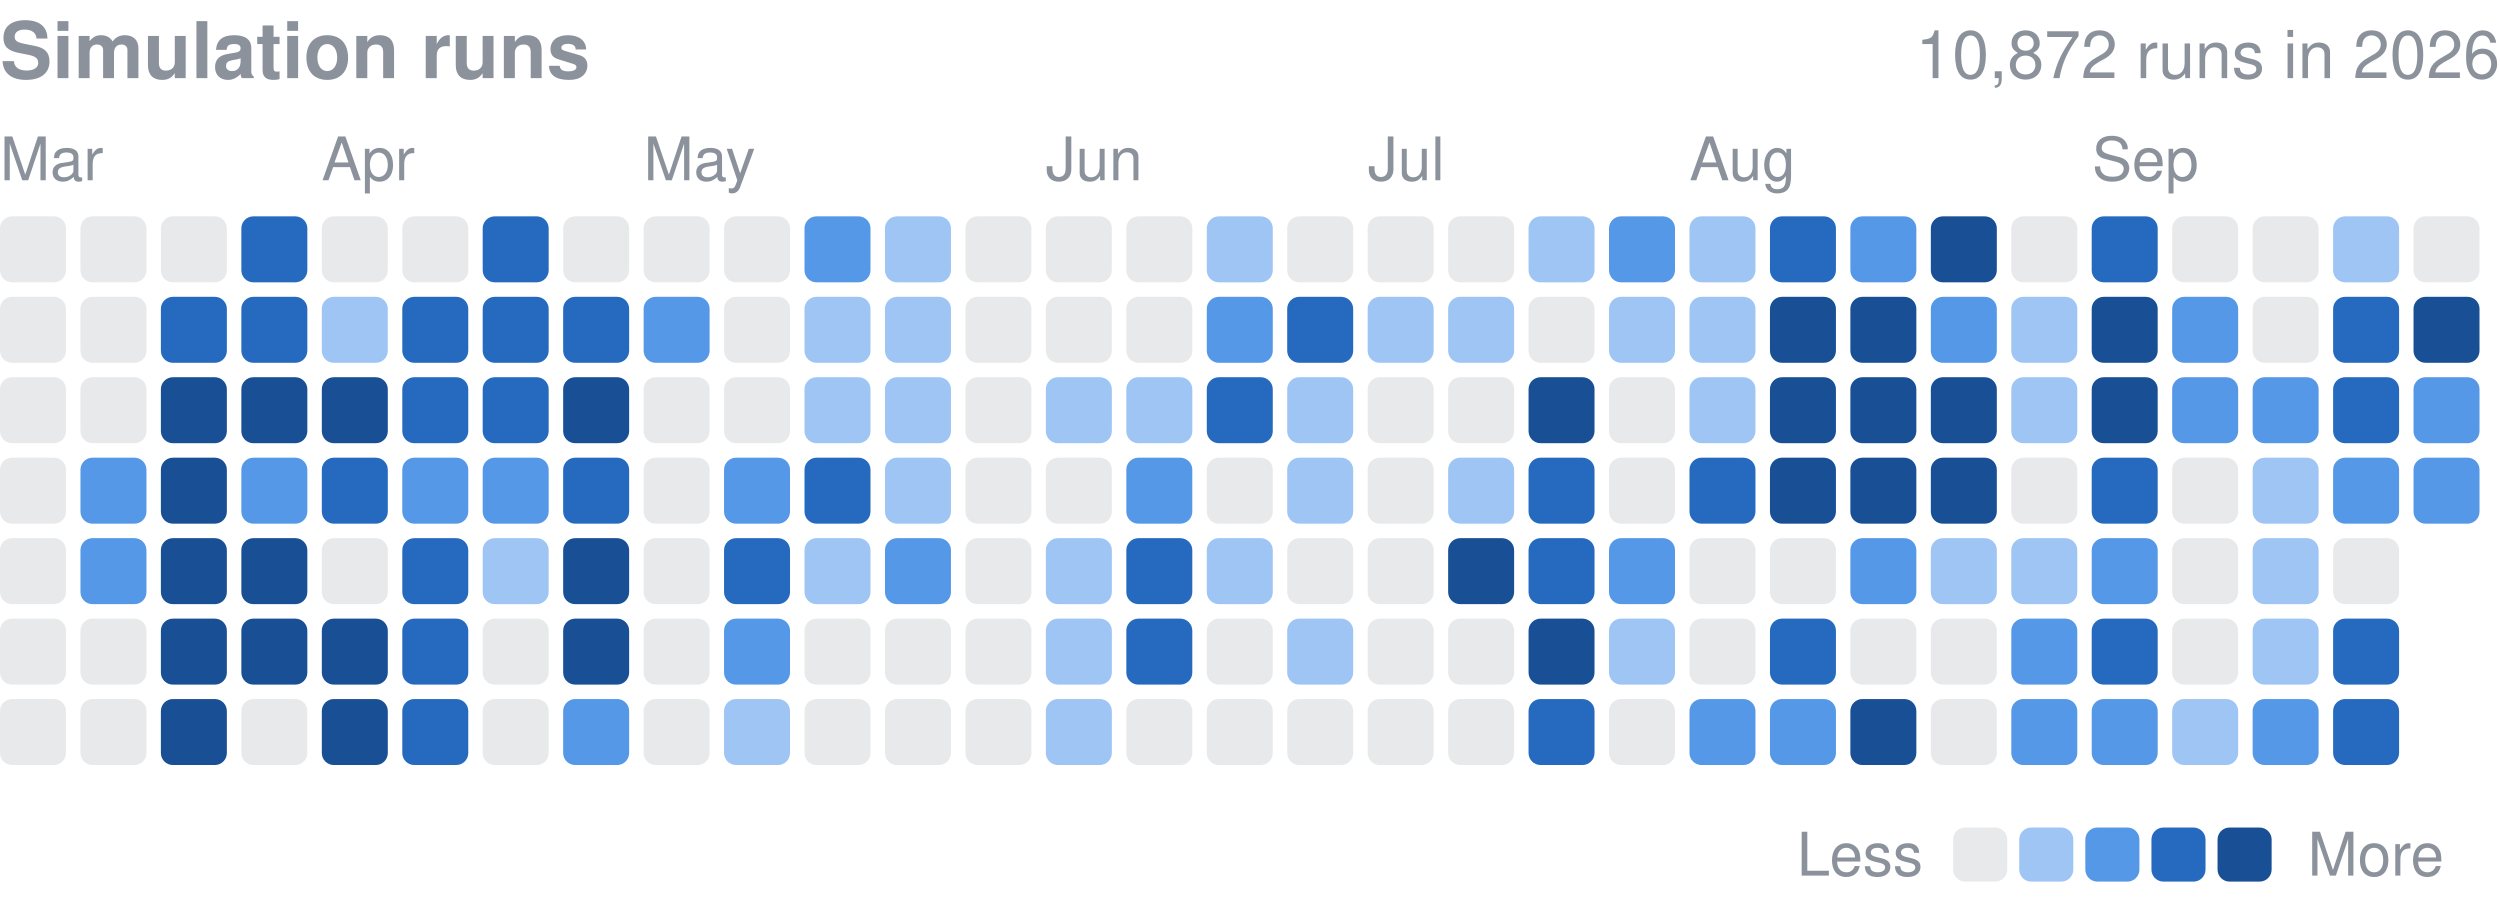
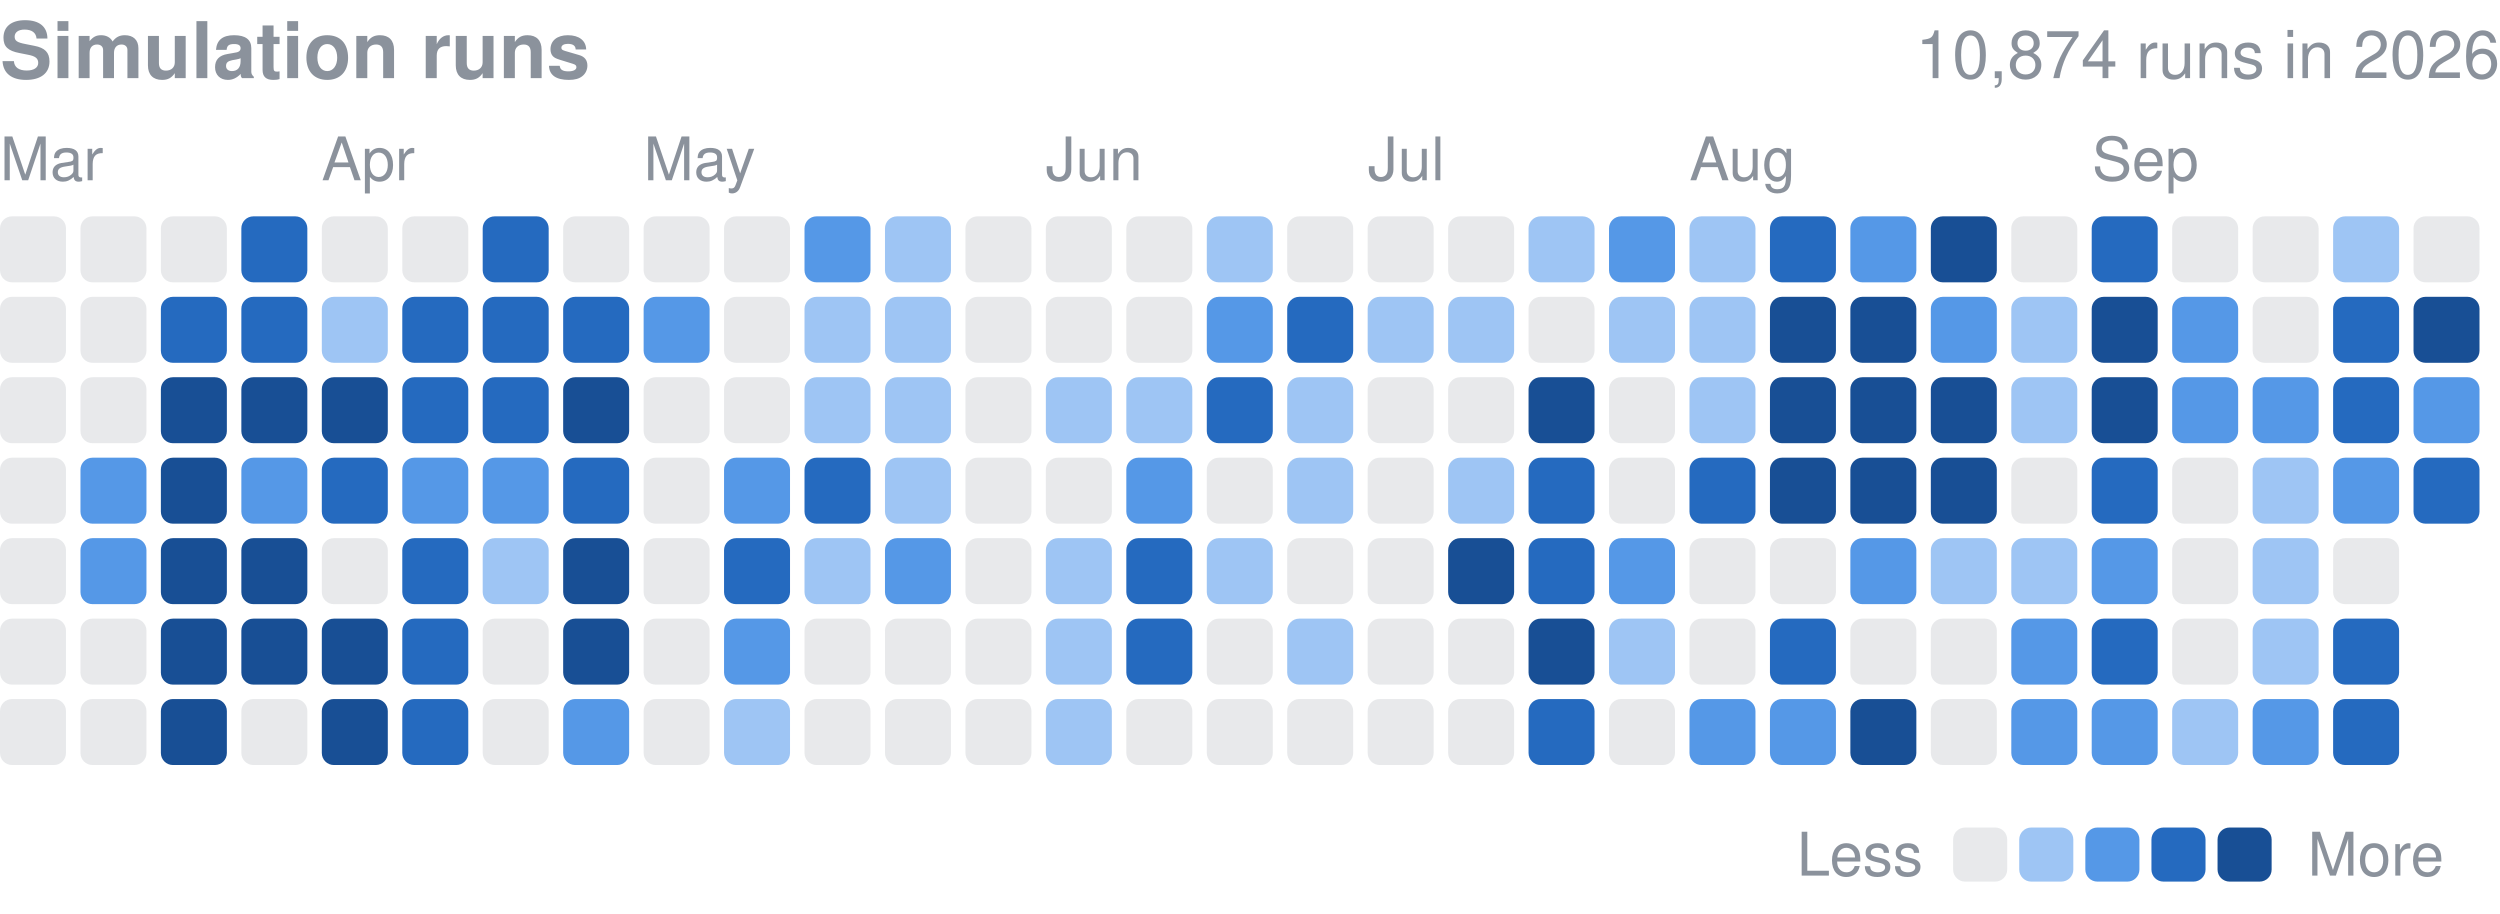
<svg xmlns="http://www.w3.org/2000/svg" width="416" height="152" viewBox="0 0 416 152" role="img" aria-label="Finished simulation runs per day in 2026">
  <style>text{font-family:-apple-system,BlinkMacSystemFont,"Segoe UI",Helvetica,Arial,sans-serif}</style>
  <text x="0" y="13" font-size="13" font-weight="600" fill="#8b929c">Simulation runs</text>
-   <text x="416" y="13" font-size="11" fill="#8b929c" text-anchor="end">10,872 runs in 2026</text>
+   <text x="416" y="13" font-size="11" fill="#8b929c" text-anchor="end">10,874 runs in 2026</text>
  <text x="0.0" y="30" font-size="10" fill="#8b929c">Mar</text>
  <text x="53.5" y="30" font-size="10" fill="#8b929c">Apr</text>
  <text x="107.1" y="30" font-size="10" fill="#8b929c">May</text>
  <text x="174.0" y="30" font-size="10" fill="#8b929c">Jun</text>
  <text x="227.6" y="30" font-size="10" fill="#8b929c">Jul</text>
  <text x="281.1" y="30" font-size="10" fill="#8b929c">Aug</text>
  <text x="348.1" y="30" font-size="10" fill="#8b929c">Sep</text>
  <rect x="0.00" y="36.00" width="10.98" height="10.98" rx="2.0" fill="#8b929c" opacity="0.2" />
  <rect x="0.00" y="49.39" width="10.98" height="10.98" rx="2.0" fill="#8b929c" opacity="0.2" />
  <rect x="0.00" y="62.77" width="10.98" height="10.98" rx="2.0" fill="#8b929c" opacity="0.2" />
  <rect x="0.00" y="76.16" width="10.98" height="10.98" rx="2.0" fill="#8b929c" opacity="0.2" />
  <rect x="0.00" y="89.55" width="10.98" height="10.98" rx="2.0" fill="#8b929c" opacity="0.2" />
  <rect x="0.00" y="102.94" width="10.98" height="10.98" rx="2.0" fill="#8b929c" opacity="0.2" />
  <rect x="0.00" y="116.32" width="10.98" height="10.98" rx="2.0" fill="#8b929c" opacity="0.2" />
  <rect x="13.39" y="36.00" width="10.98" height="10.98" rx="2.0" fill="#8b929c" opacity="0.2" />
  <rect x="13.39" y="49.39" width="10.98" height="10.98" rx="2.0" fill="#8b929c" opacity="0.2" />
  <rect x="13.39" y="62.77" width="10.98" height="10.98" rx="2.0" fill="#8b929c" opacity="0.2" />
  <rect x="13.39" y="76.16" width="10.98" height="10.98" rx="2.0" fill="#5598e7" />
  <rect x="13.39" y="89.55" width="10.98" height="10.98" rx="2.0" fill="#5598e7" />
  <rect x="13.39" y="102.94" width="10.98" height="10.98" rx="2.0" fill="#8b929c" opacity="0.2" />
  <rect x="13.39" y="116.32" width="10.98" height="10.98" rx="2.0" fill="#8b929c" opacity="0.2" />
  <rect x="26.77" y="36.00" width="10.98" height="10.98" rx="2.0" fill="#8b929c" opacity="0.2" />
  <rect x="26.77" y="49.39" width="10.98" height="10.98" rx="2.0" fill="#256abf" />
  <rect x="26.77" y="62.77" width="10.98" height="10.98" rx="2.0" fill="#184f95" />
  <rect x="26.77" y="76.16" width="10.98" height="10.98" rx="2.0" fill="#184f95" />
  <rect x="26.77" y="89.55" width="10.98" height="10.98" rx="2.0" fill="#184f95" />
  <rect x="26.77" y="102.94" width="10.98" height="10.98" rx="2.0" fill="#184f95" />
  <rect x="26.77" y="116.32" width="10.98" height="10.98" rx="2.0" fill="#184f95" />
  <rect x="40.16" y="36.00" width="10.98" height="10.98" rx="2.0" fill="#256abf" />
  <rect x="40.16" y="49.39" width="10.98" height="10.98" rx="2.0" fill="#256abf" />
  <rect x="40.16" y="62.77" width="10.98" height="10.98" rx="2.0" fill="#184f95" />
  <rect x="40.16" y="76.16" width="10.98" height="10.98" rx="2.0" fill="#5598e7" />
  <rect x="40.16" y="89.55" width="10.98" height="10.98" rx="2.0" fill="#184f95" />
  <rect x="40.16" y="102.94" width="10.98" height="10.98" rx="2.0" fill="#184f95" />
  <rect x="40.16" y="116.32" width="10.98" height="10.98" rx="2.0" fill="#8b929c" opacity="0.2" />
  <rect x="53.55" y="36.00" width="10.98" height="10.98" rx="2.0" fill="#8b929c" opacity="0.2" />
  <rect x="53.55" y="49.39" width="10.98" height="10.98" rx="2.0" fill="#9ec5f4" />
  <rect x="53.55" y="62.77" width="10.98" height="10.98" rx="2.0" fill="#184f95" />
  <rect x="53.55" y="76.16" width="10.98" height="10.98" rx="2.0" fill="#256abf" />
  <rect x="53.55" y="89.55" width="10.98" height="10.98" rx="2.0" fill="#8b929c" opacity="0.2" />
  <rect x="53.55" y="102.94" width="10.98" height="10.98" rx="2.0" fill="#184f95" />
  <rect x="53.55" y="116.32" width="10.98" height="10.98" rx="2.0" fill="#184f95" />
  <rect x="66.94" y="36.00" width="10.98" height="10.98" rx="2.0" fill="#8b929c" opacity="0.2" />
  <rect x="66.94" y="49.39" width="10.98" height="10.98" rx="2.0" fill="#256abf" />
  <rect x="66.94" y="62.77" width="10.98" height="10.98" rx="2.0" fill="#256abf" />
  <rect x="66.94" y="76.16" width="10.98" height="10.98" rx="2.0" fill="#5598e7" />
  <rect x="66.94" y="89.55" width="10.98" height="10.98" rx="2.0" fill="#256abf" />
  <rect x="66.94" y="102.94" width="10.98" height="10.98" rx="2.0" fill="#256abf" />
  <rect x="66.94" y="116.32" width="10.98" height="10.98" rx="2.0" fill="#256abf" />
  <rect x="80.32" y="36.00" width="10.98" height="10.98" rx="2.0" fill="#256abf" />
  <rect x="80.32" y="49.39" width="10.98" height="10.98" rx="2.0" fill="#256abf" />
  <rect x="80.32" y="62.77" width="10.98" height="10.98" rx="2.0" fill="#256abf" />
  <rect x="80.32" y="76.16" width="10.98" height="10.98" rx="2.0" fill="#5598e7" />
  <rect x="80.32" y="89.55" width="10.98" height="10.98" rx="2.0" fill="#9ec5f4" />
  <rect x="80.32" y="102.94" width="10.98" height="10.98" rx="2.0" fill="#8b929c" opacity="0.2" />
  <rect x="80.32" y="116.32" width="10.98" height="10.98" rx="2.0" fill="#8b929c" opacity="0.2" />
  <rect x="93.71" y="36.00" width="10.98" height="10.98" rx="2.0" fill="#8b929c" opacity="0.2" />
  <rect x="93.71" y="49.39" width="10.98" height="10.98" rx="2.0" fill="#256abf" />
  <rect x="93.71" y="62.77" width="10.98" height="10.98" rx="2.0" fill="#184f95" />
  <rect x="93.71" y="76.16" width="10.98" height="10.98" rx="2.0" fill="#256abf" />
  <rect x="93.71" y="89.55" width="10.98" height="10.98" rx="2.0" fill="#184f95" />
  <rect x="93.71" y="102.94" width="10.98" height="10.98" rx="2.0" fill="#184f95" />
  <rect x="93.71" y="116.32" width="10.98" height="10.98" rx="2.0" fill="#5598e7" />
  <rect x="107.10" y="36.00" width="10.98" height="10.98" rx="2.0" fill="#8b929c" opacity="0.2" />
  <rect x="107.10" y="49.39" width="10.98" height="10.98" rx="2.0" fill="#5598e7" />
  <rect x="107.10" y="62.77" width="10.98" height="10.98" rx="2.0" fill="#8b929c" opacity="0.2" />
  <rect x="107.10" y="76.16" width="10.98" height="10.98" rx="2.0" fill="#8b929c" opacity="0.2" />
  <rect x="107.10" y="89.55" width="10.98" height="10.98" rx="2.0" fill="#8b929c" opacity="0.2" />
  <rect x="107.10" y="102.94" width="10.98" height="10.98" rx="2.0" fill="#8b929c" opacity="0.2" />
  <rect x="107.10" y="116.32" width="10.98" height="10.98" rx="2.0" fill="#8b929c" opacity="0.2" />
  <rect x="120.48" y="36.00" width="10.98" height="10.98" rx="2.0" fill="#8b929c" opacity="0.2" />
  <rect x="120.48" y="49.39" width="10.98" height="10.98" rx="2.0" fill="#8b929c" opacity="0.2" />
  <rect x="120.48" y="62.77" width="10.98" height="10.98" rx="2.0" fill="#8b929c" opacity="0.2" />
  <rect x="120.48" y="76.16" width="10.98" height="10.98" rx="2.0" fill="#5598e7" />
  <rect x="120.48" y="89.55" width="10.98" height="10.98" rx="2.0" fill="#256abf" />
  <rect x="120.48" y="102.94" width="10.98" height="10.98" rx="2.0" fill="#5598e7" />
  <rect x="120.48" y="116.32" width="10.98" height="10.98" rx="2.0" fill="#9ec5f4" />
  <rect x="133.87" y="36.00" width="10.98" height="10.98" rx="2.0" fill="#5598e7" />
  <rect x="133.87" y="49.39" width="10.98" height="10.98" rx="2.0" fill="#9ec5f4" />
  <rect x="133.87" y="62.77" width="10.98" height="10.98" rx="2.0" fill="#9ec5f4" />
  <rect x="133.87" y="76.16" width="10.98" height="10.98" rx="2.0" fill="#256abf" />
  <rect x="133.87" y="89.55" width="10.98" height="10.98" rx="2.0" fill="#9ec5f4" />
  <rect x="133.87" y="102.94" width="10.98" height="10.98" rx="2.0" fill="#8b929c" opacity="0.2" />
  <rect x="133.87" y="116.32" width="10.98" height="10.98" rx="2.0" fill="#8b929c" opacity="0.2" />
  <rect x="147.26" y="36.00" width="10.98" height="10.98" rx="2.0" fill="#9ec5f4" />
  <rect x="147.26" y="49.39" width="10.98" height="10.98" rx="2.0" fill="#9ec5f4" />
  <rect x="147.26" y="62.77" width="10.98" height="10.98" rx="2.0" fill="#9ec5f4" />
  <rect x="147.26" y="76.16" width="10.98" height="10.98" rx="2.0" fill="#9ec5f4" />
  <rect x="147.26" y="89.55" width="10.98" height="10.98" rx="2.0" fill="#5598e7" />
  <rect x="147.26" y="102.94" width="10.98" height="10.98" rx="2.0" fill="#8b929c" opacity="0.2" />
  <rect x="147.26" y="116.32" width="10.98" height="10.98" rx="2.0" fill="#8b929c" opacity="0.2" />
  <rect x="160.65" y="36.00" width="10.98" height="10.98" rx="2.0" fill="#8b929c" opacity="0.2" />
  <rect x="160.65" y="49.39" width="10.98" height="10.98" rx="2.0" fill="#8b929c" opacity="0.2" />
  <rect x="160.65" y="62.77" width="10.98" height="10.98" rx="2.0" fill="#8b929c" opacity="0.2" />
  <rect x="160.65" y="76.16" width="10.98" height="10.98" rx="2.0" fill="#8b929c" opacity="0.2" />
  <rect x="160.65" y="89.55" width="10.98" height="10.98" rx="2.0" fill="#8b929c" opacity="0.2" />
  <rect x="160.65" y="102.94" width="10.98" height="10.98" rx="2.0" fill="#8b929c" opacity="0.2" />
  <rect x="160.65" y="116.32" width="10.98" height="10.98" rx="2.0" fill="#8b929c" opacity="0.2" />
  <rect x="174.03" y="36.00" width="10.98" height="10.98" rx="2.0" fill="#8b929c" opacity="0.2" />
  <rect x="174.03" y="49.39" width="10.98" height="10.98" rx="2.0" fill="#8b929c" opacity="0.2" />
  <rect x="174.03" y="62.77" width="10.98" height="10.98" rx="2.0" fill="#9ec5f4" />
  <rect x="174.03" y="76.16" width="10.98" height="10.98" rx="2.0" fill="#8b929c" opacity="0.2" />
  <rect x="174.03" y="89.55" width="10.98" height="10.98" rx="2.0" fill="#9ec5f4" />
  <rect x="174.03" y="102.94" width="10.98" height="10.98" rx="2.0" fill="#9ec5f4" />
  <rect x="174.03" y="116.32" width="10.98" height="10.98" rx="2.0" fill="#9ec5f4" />
  <rect x="187.42" y="36.00" width="10.98" height="10.98" rx="2.0" fill="#8b929c" opacity="0.2" />
  <rect x="187.42" y="49.39" width="10.98" height="10.98" rx="2.0" fill="#8b929c" opacity="0.2" />
  <rect x="187.42" y="62.77" width="10.98" height="10.98" rx="2.0" fill="#9ec5f4" />
  <rect x="187.42" y="76.16" width="10.98" height="10.98" rx="2.0" fill="#5598e7" />
  <rect x="187.42" y="89.55" width="10.98" height="10.98" rx="2.0" fill="#256abf" />
  <rect x="187.42" y="102.94" width="10.98" height="10.98" rx="2.0" fill="#256abf" />
  <rect x="187.42" y="116.32" width="10.98" height="10.98" rx="2.0" fill="#8b929c" opacity="0.2" />
  <rect x="200.81" y="36.00" width="10.98" height="10.98" rx="2.0" fill="#9ec5f4" />
  <rect x="200.81" y="49.39" width="10.98" height="10.98" rx="2.0" fill="#5598e7" />
  <rect x="200.81" y="62.77" width="10.98" height="10.98" rx="2.0" fill="#256abf" />
  <rect x="200.81" y="76.16" width="10.98" height="10.98" rx="2.0" fill="#8b929c" opacity="0.2" />
  <rect x="200.81" y="89.55" width="10.98" height="10.98" rx="2.0" fill="#9ec5f4" />
  <rect x="200.81" y="102.94" width="10.98" height="10.98" rx="2.0" fill="#8b929c" opacity="0.2" />
  <rect x="200.81" y="116.32" width="10.98" height="10.98" rx="2.0" fill="#8b929c" opacity="0.2" />
  <rect x="214.19" y="36.00" width="10.98" height="10.98" rx="2.0" fill="#8b929c" opacity="0.2" />
  <rect x="214.19" y="49.39" width="10.98" height="10.98" rx="2.0" fill="#256abf" />
  <rect x="214.19" y="62.77" width="10.98" height="10.98" rx="2.0" fill="#9ec5f4" />
  <rect x="214.19" y="76.16" width="10.98" height="10.98" rx="2.0" fill="#9ec5f4" />
  <rect x="214.19" y="89.55" width="10.98" height="10.98" rx="2.0" fill="#8b929c" opacity="0.2" />
  <rect x="214.19" y="102.94" width="10.98" height="10.98" rx="2.0" fill="#9ec5f4" />
  <rect x="214.19" y="116.32" width="10.98" height="10.98" rx="2.0" fill="#8b929c" opacity="0.2" />
  <rect x="227.58" y="36.00" width="10.98" height="10.98" rx="2.0" fill="#8b929c" opacity="0.2" />
  <rect x="227.58" y="49.39" width="10.98" height="10.98" rx="2.0" fill="#9ec5f4" />
  <rect x="227.58" y="62.77" width="10.98" height="10.98" rx="2.0" fill="#8b929c" opacity="0.2" />
  <rect x="227.58" y="76.16" width="10.98" height="10.98" rx="2.0" fill="#8b929c" opacity="0.2" />
  <rect x="227.58" y="89.55" width="10.98" height="10.98" rx="2.0" fill="#8b929c" opacity="0.2" />
  <rect x="227.58" y="102.94" width="10.98" height="10.98" rx="2.0" fill="#8b929c" opacity="0.2" />
  <rect x="227.58" y="116.32" width="10.98" height="10.98" rx="2.0" fill="#8b929c" opacity="0.2" />
  <rect x="240.97" y="36.00" width="10.98" height="10.98" rx="2.0" fill="#8b929c" opacity="0.2" />
  <rect x="240.97" y="49.39" width="10.98" height="10.98" rx="2.0" fill="#9ec5f4" />
  <rect x="240.97" y="62.77" width="10.98" height="10.98" rx="2.0" fill="#8b929c" opacity="0.2" />
  <rect x="240.97" y="76.16" width="10.98" height="10.98" rx="2.0" fill="#9ec5f4" />
  <rect x="240.97" y="89.55" width="10.98" height="10.98" rx="2.0" fill="#184f95" />
  <rect x="240.97" y="102.94" width="10.98" height="10.98" rx="2.0" fill="#8b929c" opacity="0.2" />
  <rect x="240.97" y="116.32" width="10.98" height="10.98" rx="2.0" fill="#8b929c" opacity="0.2" />
  <rect x="254.35" y="36.00" width="10.98" height="10.98" rx="2.0" fill="#9ec5f4" />
  <rect x="254.35" y="49.39" width="10.98" height="10.98" rx="2.0" fill="#8b929c" opacity="0.2" />
  <rect x="254.35" y="62.77" width="10.98" height="10.98" rx="2.0" fill="#184f95" />
  <rect x="254.35" y="76.16" width="10.98" height="10.98" rx="2.0" fill="#256abf" />
  <rect x="254.35" y="89.55" width="10.98" height="10.98" rx="2.0" fill="#256abf" />
  <rect x="254.35" y="102.94" width="10.98" height="10.98" rx="2.0" fill="#184f95" />
  <rect x="254.35" y="116.32" width="10.98" height="10.98" rx="2.0" fill="#256abf" />
  <rect x="267.74" y="36.00" width="10.98" height="10.98" rx="2.0" fill="#5598e7" />
  <rect x="267.74" y="49.39" width="10.98" height="10.98" rx="2.0" fill="#9ec5f4" />
  <rect x="267.74" y="62.77" width="10.98" height="10.98" rx="2.0" fill="#8b929c" opacity="0.2" />
  <rect x="267.74" y="76.16" width="10.98" height="10.98" rx="2.0" fill="#8b929c" opacity="0.2" />
  <rect x="267.74" y="89.55" width="10.98" height="10.98" rx="2.0" fill="#5598e7" />
  <rect x="267.74" y="102.94" width="10.98" height="10.98" rx="2.0" fill="#9ec5f4" />
  <rect x="267.74" y="116.32" width="10.98" height="10.98" rx="2.0" fill="#8b929c" opacity="0.2" />
  <rect x="281.13" y="36.00" width="10.98" height="10.98" rx="2.0" fill="#9ec5f4" />
  <rect x="281.13" y="49.39" width="10.98" height="10.98" rx="2.0" fill="#9ec5f4" />
  <rect x="281.13" y="62.77" width="10.98" height="10.98" rx="2.0" fill="#9ec5f4" />
  <rect x="281.13" y="76.16" width="10.98" height="10.98" rx="2.0" fill="#256abf" />
  <rect x="281.13" y="89.55" width="10.98" height="10.98" rx="2.0" fill="#8b929c" opacity="0.2" />
  <rect x="281.13" y="102.94" width="10.98" height="10.98" rx="2.0" fill="#8b929c" opacity="0.2" />
  <rect x="281.13" y="116.32" width="10.98" height="10.98" rx="2.0" fill="#5598e7" />
  <rect x="294.52" y="36.00" width="10.98" height="10.98" rx="2.0" fill="#256abf" />
  <rect x="294.52" y="49.39" width="10.98" height="10.98" rx="2.0" fill="#184f95" />
  <rect x="294.52" y="62.77" width="10.98" height="10.98" rx="2.0" fill="#184f95" />
  <rect x="294.52" y="76.16" width="10.98" height="10.98" rx="2.0" fill="#184f95" />
  <rect x="294.52" y="89.55" width="10.98" height="10.98" rx="2.0" fill="#8b929c" opacity="0.2" />
  <rect x="294.52" y="102.94" width="10.98" height="10.98" rx="2.0" fill="#256abf" />
  <rect x="294.52" y="116.32" width="10.98" height="10.98" rx="2.0" fill="#5598e7" />
  <rect x="307.90" y="36.00" width="10.98" height="10.98" rx="2.0" fill="#5598e7" />
  <rect x="307.90" y="49.39" width="10.98" height="10.98" rx="2.0" fill="#184f95" />
  <rect x="307.90" y="62.77" width="10.98" height="10.98" rx="2.0" fill="#184f95" />
  <rect x="307.90" y="76.16" width="10.98" height="10.98" rx="2.0" fill="#184f95" />
  <rect x="307.90" y="89.55" width="10.98" height="10.98" rx="2.0" fill="#5598e7" />
  <rect x="307.90" y="102.94" width="10.98" height="10.98" rx="2.0" fill="#8b929c" opacity="0.2" />
  <rect x="307.90" y="116.32" width="10.98" height="10.98" rx="2.0" fill="#184f95" />
  <rect x="321.29" y="36.00" width="10.98" height="10.98" rx="2.0" fill="#184f95" />
  <rect x="321.29" y="49.39" width="10.98" height="10.98" rx="2.0" fill="#5598e7" />
  <rect x="321.29" y="62.77" width="10.98" height="10.98" rx="2.0" fill="#184f95" />
  <rect x="321.29" y="76.16" width="10.98" height="10.98" rx="2.0" fill="#184f95" />
  <rect x="321.29" y="89.55" width="10.98" height="10.98" rx="2.0" fill="#9ec5f4" />
  <rect x="321.29" y="102.94" width="10.98" height="10.98" rx="2.0" fill="#8b929c" opacity="0.2" />
  <rect x="321.29" y="116.32" width="10.98" height="10.98" rx="2.0" fill="#8b929c" opacity="0.2" />
  <rect x="334.68" y="36.00" width="10.98" height="10.98" rx="2.0" fill="#8b929c" opacity="0.2" />
  <rect x="334.68" y="49.39" width="10.98" height="10.98" rx="2.0" fill="#9ec5f4" />
  <rect x="334.68" y="62.77" width="10.98" height="10.98" rx="2.0" fill="#9ec5f4" />
  <rect x="334.68" y="76.16" width="10.98" height="10.98" rx="2.0" fill="#8b929c" opacity="0.2" />
  <rect x="334.68" y="89.55" width="10.98" height="10.98" rx="2.0" fill="#9ec5f4" />
  <rect x="334.68" y="102.94" width="10.98" height="10.98" rx="2.0" fill="#5598e7" />
  <rect x="334.68" y="116.32" width="10.98" height="10.98" rx="2.0" fill="#5598e7" />
  <rect x="348.06" y="36.00" width="10.98" height="10.98" rx="2.0" fill="#256abf" />
  <rect x="348.06" y="49.39" width="10.98" height="10.98" rx="2.0" fill="#184f95" />
  <rect x="348.06" y="62.77" width="10.98" height="10.98" rx="2.0" fill="#184f95" />
  <rect x="348.06" y="76.16" width="10.98" height="10.98" rx="2.0" fill="#256abf" />
  <rect x="348.06" y="89.55" width="10.98" height="10.98" rx="2.0" fill="#5598e7" />
  <rect x="348.06" y="102.94" width="10.98" height="10.98" rx="2.0" fill="#256abf" />
  <rect x="348.06" y="116.32" width="10.98" height="10.98" rx="2.0" fill="#5598e7" />
  <rect x="361.45" y="36.00" width="10.98" height="10.98" rx="2.0" fill="#8b929c" opacity="0.2" />
  <rect x="361.45" y="49.39" width="10.98" height="10.98" rx="2.0" fill="#5598e7" />
  <rect x="361.45" y="62.77" width="10.98" height="10.98" rx="2.0" fill="#5598e7" />
  <rect x="361.45" y="76.16" width="10.98" height="10.98" rx="2.0" fill="#8b929c" opacity="0.2" />
  <rect x="361.45" y="89.55" width="10.98" height="10.98" rx="2.0" fill="#8b929c" opacity="0.2" />
  <rect x="361.45" y="102.94" width="10.98" height="10.98" rx="2.0" fill="#8b929c" opacity="0.2" />
  <rect x="361.45" y="116.32" width="10.98" height="10.98" rx="2.0" fill="#9ec5f4" />
  <rect x="374.84" y="36.00" width="10.98" height="10.98" rx="2.0" fill="#8b929c" opacity="0.2" />
  <rect x="374.84" y="49.39" width="10.98" height="10.98" rx="2.0" fill="#8b929c" opacity="0.2" />
  <rect x="374.84" y="62.77" width="10.98" height="10.98" rx="2.0" fill="#5598e7" />
  <rect x="374.84" y="76.16" width="10.98" height="10.98" rx="2.0" fill="#9ec5f4" />
  <rect x="374.84" y="89.55" width="10.98" height="10.98" rx="2.0" fill="#9ec5f4" />
  <rect x="374.84" y="102.94" width="10.98" height="10.98" rx="2.0" fill="#9ec5f4" />
  <rect x="374.84" y="116.32" width="10.98" height="10.98" rx="2.0" fill="#5598e7" />
  <rect x="388.23" y="36.00" width="10.98" height="10.98" rx="2.0" fill="#9ec5f4" />
  <rect x="388.23" y="49.39" width="10.98" height="10.98" rx="2.0" fill="#256abf" />
  <rect x="388.23" y="62.77" width="10.98" height="10.98" rx="2.0" fill="#256abf" />
  <rect x="388.23" y="76.16" width="10.98" height="10.98" rx="2.0" fill="#5598e7" />
  <rect x="388.23" y="89.55" width="10.98" height="10.98" rx="2.0" fill="#8b929c" opacity="0.2" />
  <rect x="388.23" y="102.94" width="10.98" height="10.98" rx="2.0" fill="#256abf" />
  <rect x="388.23" y="116.32" width="10.98" height="10.98" rx="2.0" fill="#256abf" />
  <rect x="401.61" y="36.00" width="10.98" height="10.98" rx="2.0" fill="#8b929c" opacity="0.2" />
  <rect x="401.61" y="49.39" width="10.98" height="10.98" rx="2.0" fill="#184f95" />
  <rect x="401.61" y="62.77" width="10.98" height="10.98" rx="2.0" fill="#5598e7" />
-   <rect x="401.61" y="76.16" width="10.98" height="10.98" rx="2.0" fill="#5598e7" />
+   <rect x="401.61" y="76.16" width="10.98" height="10.98" rx="2.0" fill="#256abf" />
  <text x="299" y="145.7" font-size="10" fill="#8b929c">Less</text>
  <rect x="325" y="137.7" width="9" height="9" rx="2.0" fill="#8b929c" opacity="0.2" />
  <rect x="336.0" y="137.7" width="9" height="9" rx="2.0" fill="#9ec5f4" />
  <rect x="347.0" y="137.7" width="9" height="9" rx="2.0" fill="#5598e7" />
  <rect x="358.0" y="137.7" width="9" height="9" rx="2.0" fill="#256abf" />
  <rect x="369.0" y="137.7" width="9" height="9" rx="2.0" fill="#184f95" />
  <text x="384.0" y="145.7" font-size="10" fill="#8b929c">More</text>
</svg>
